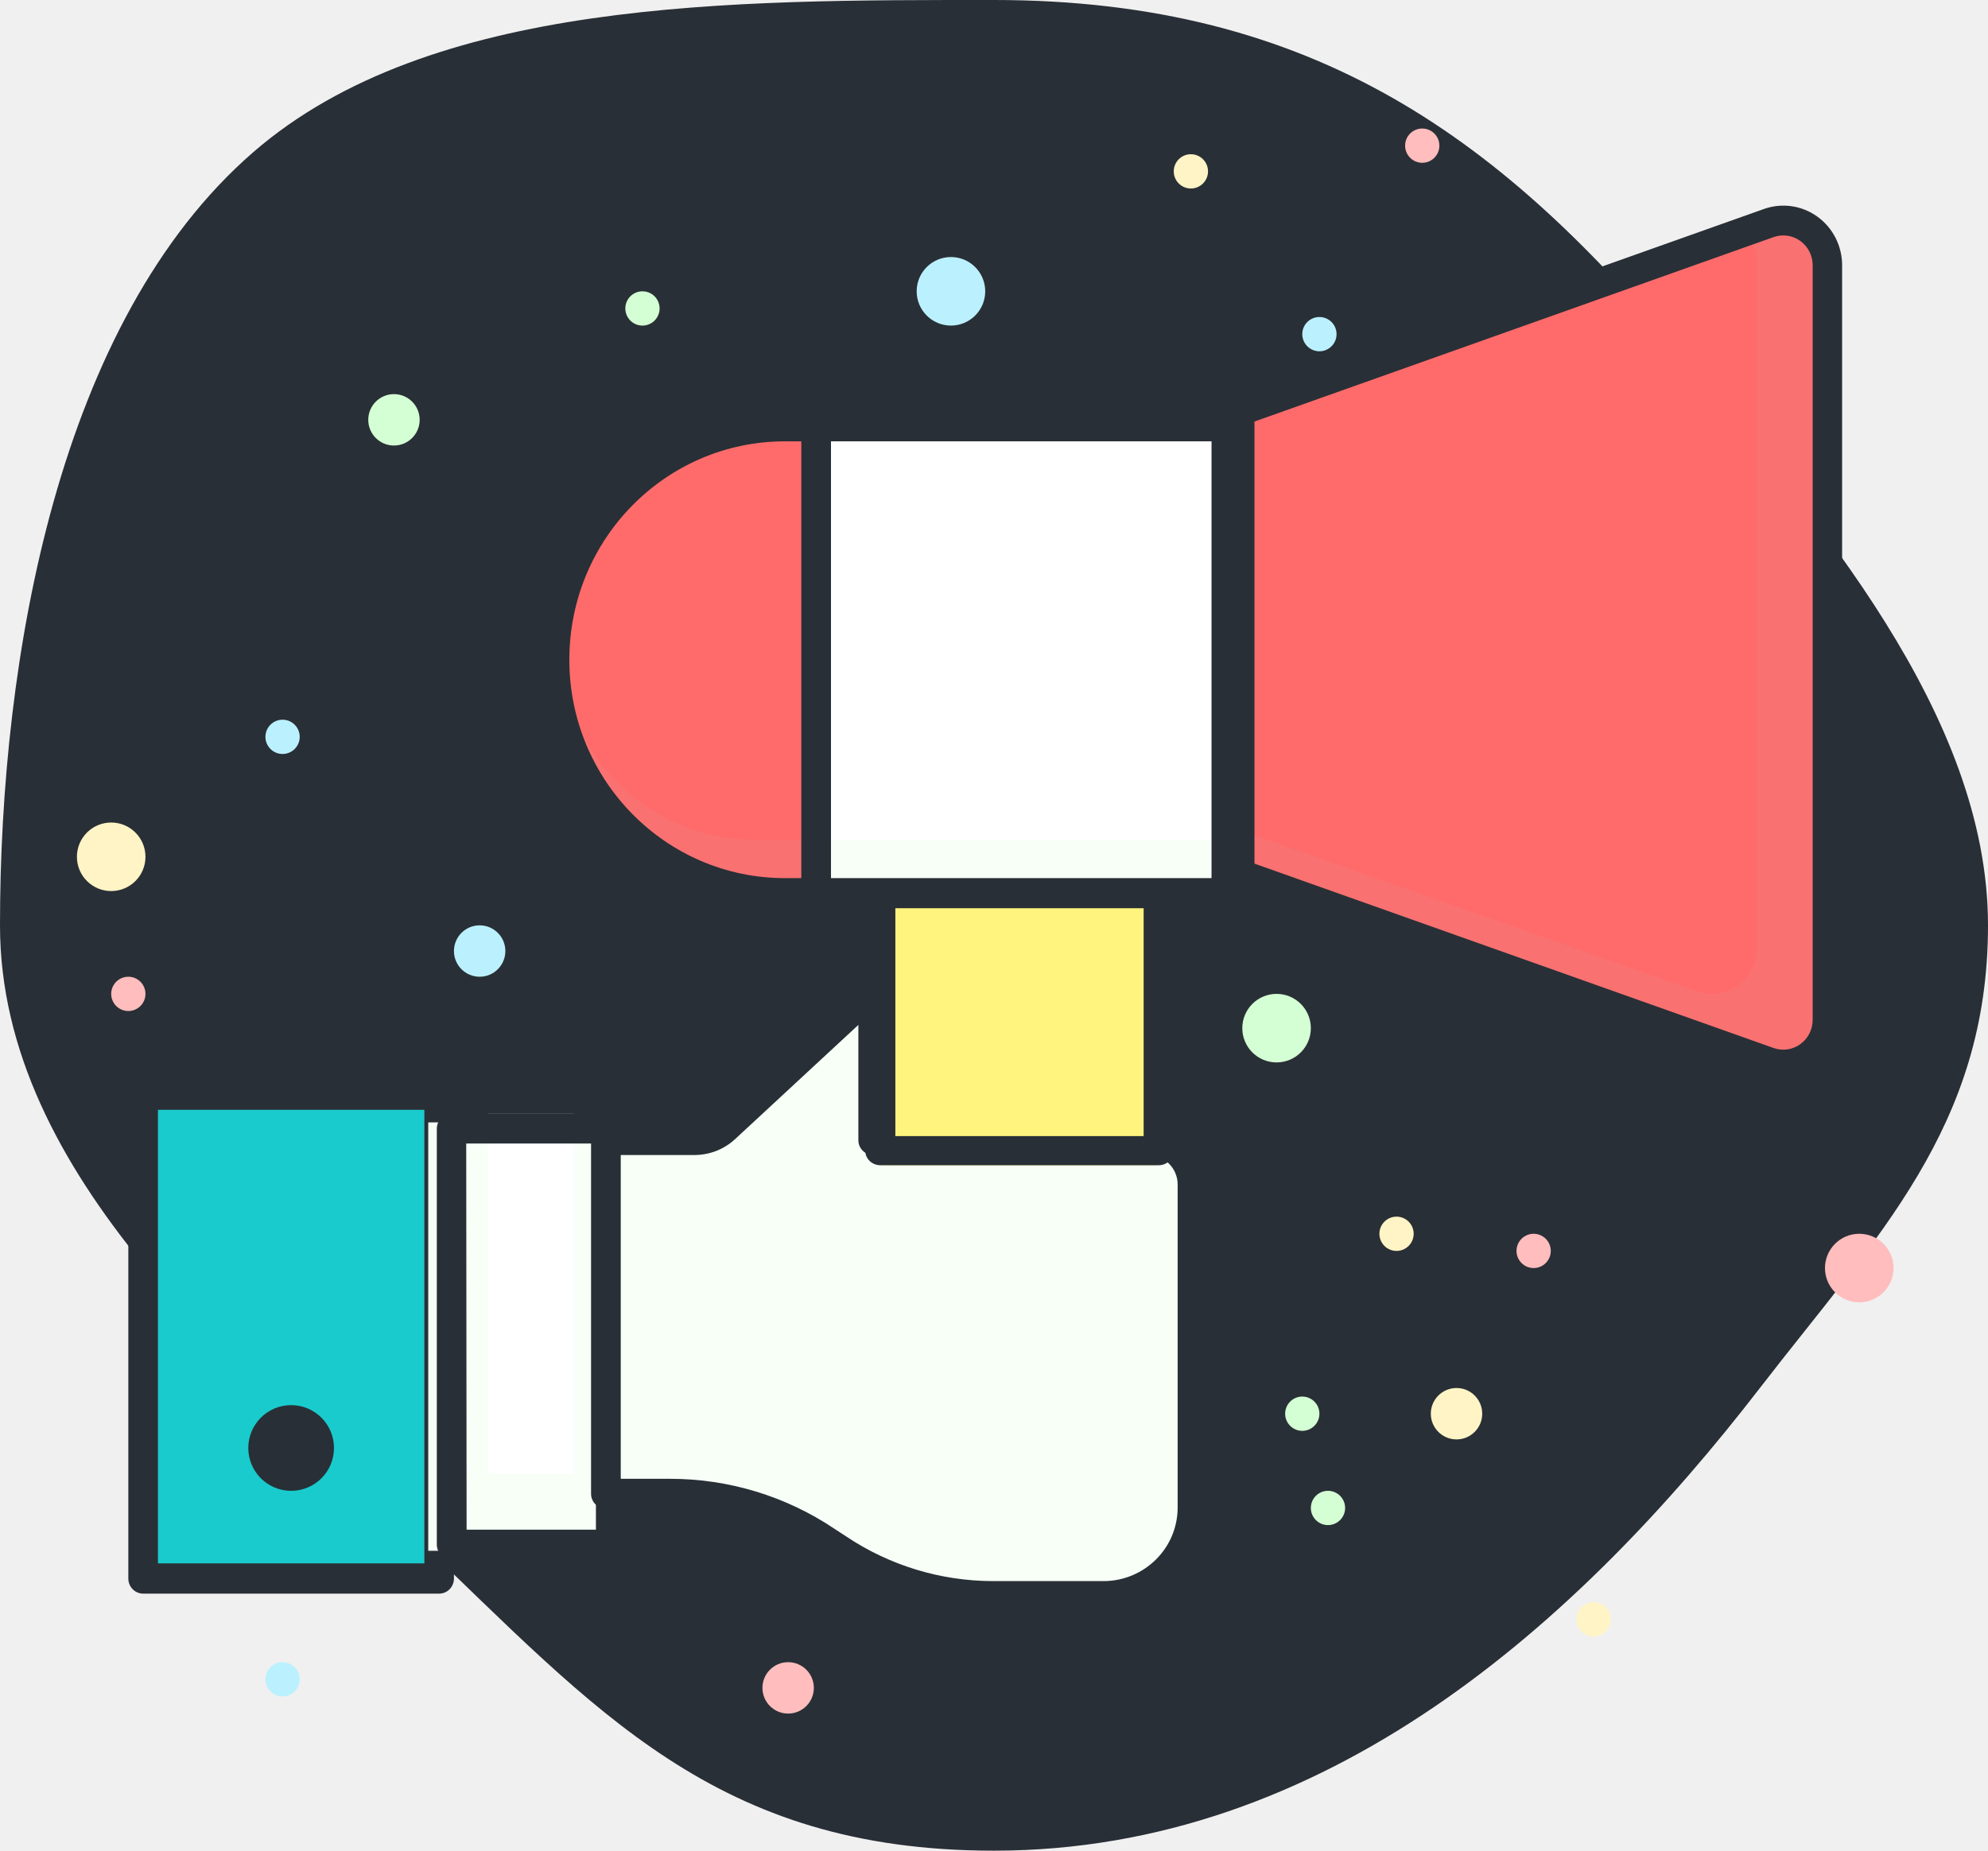
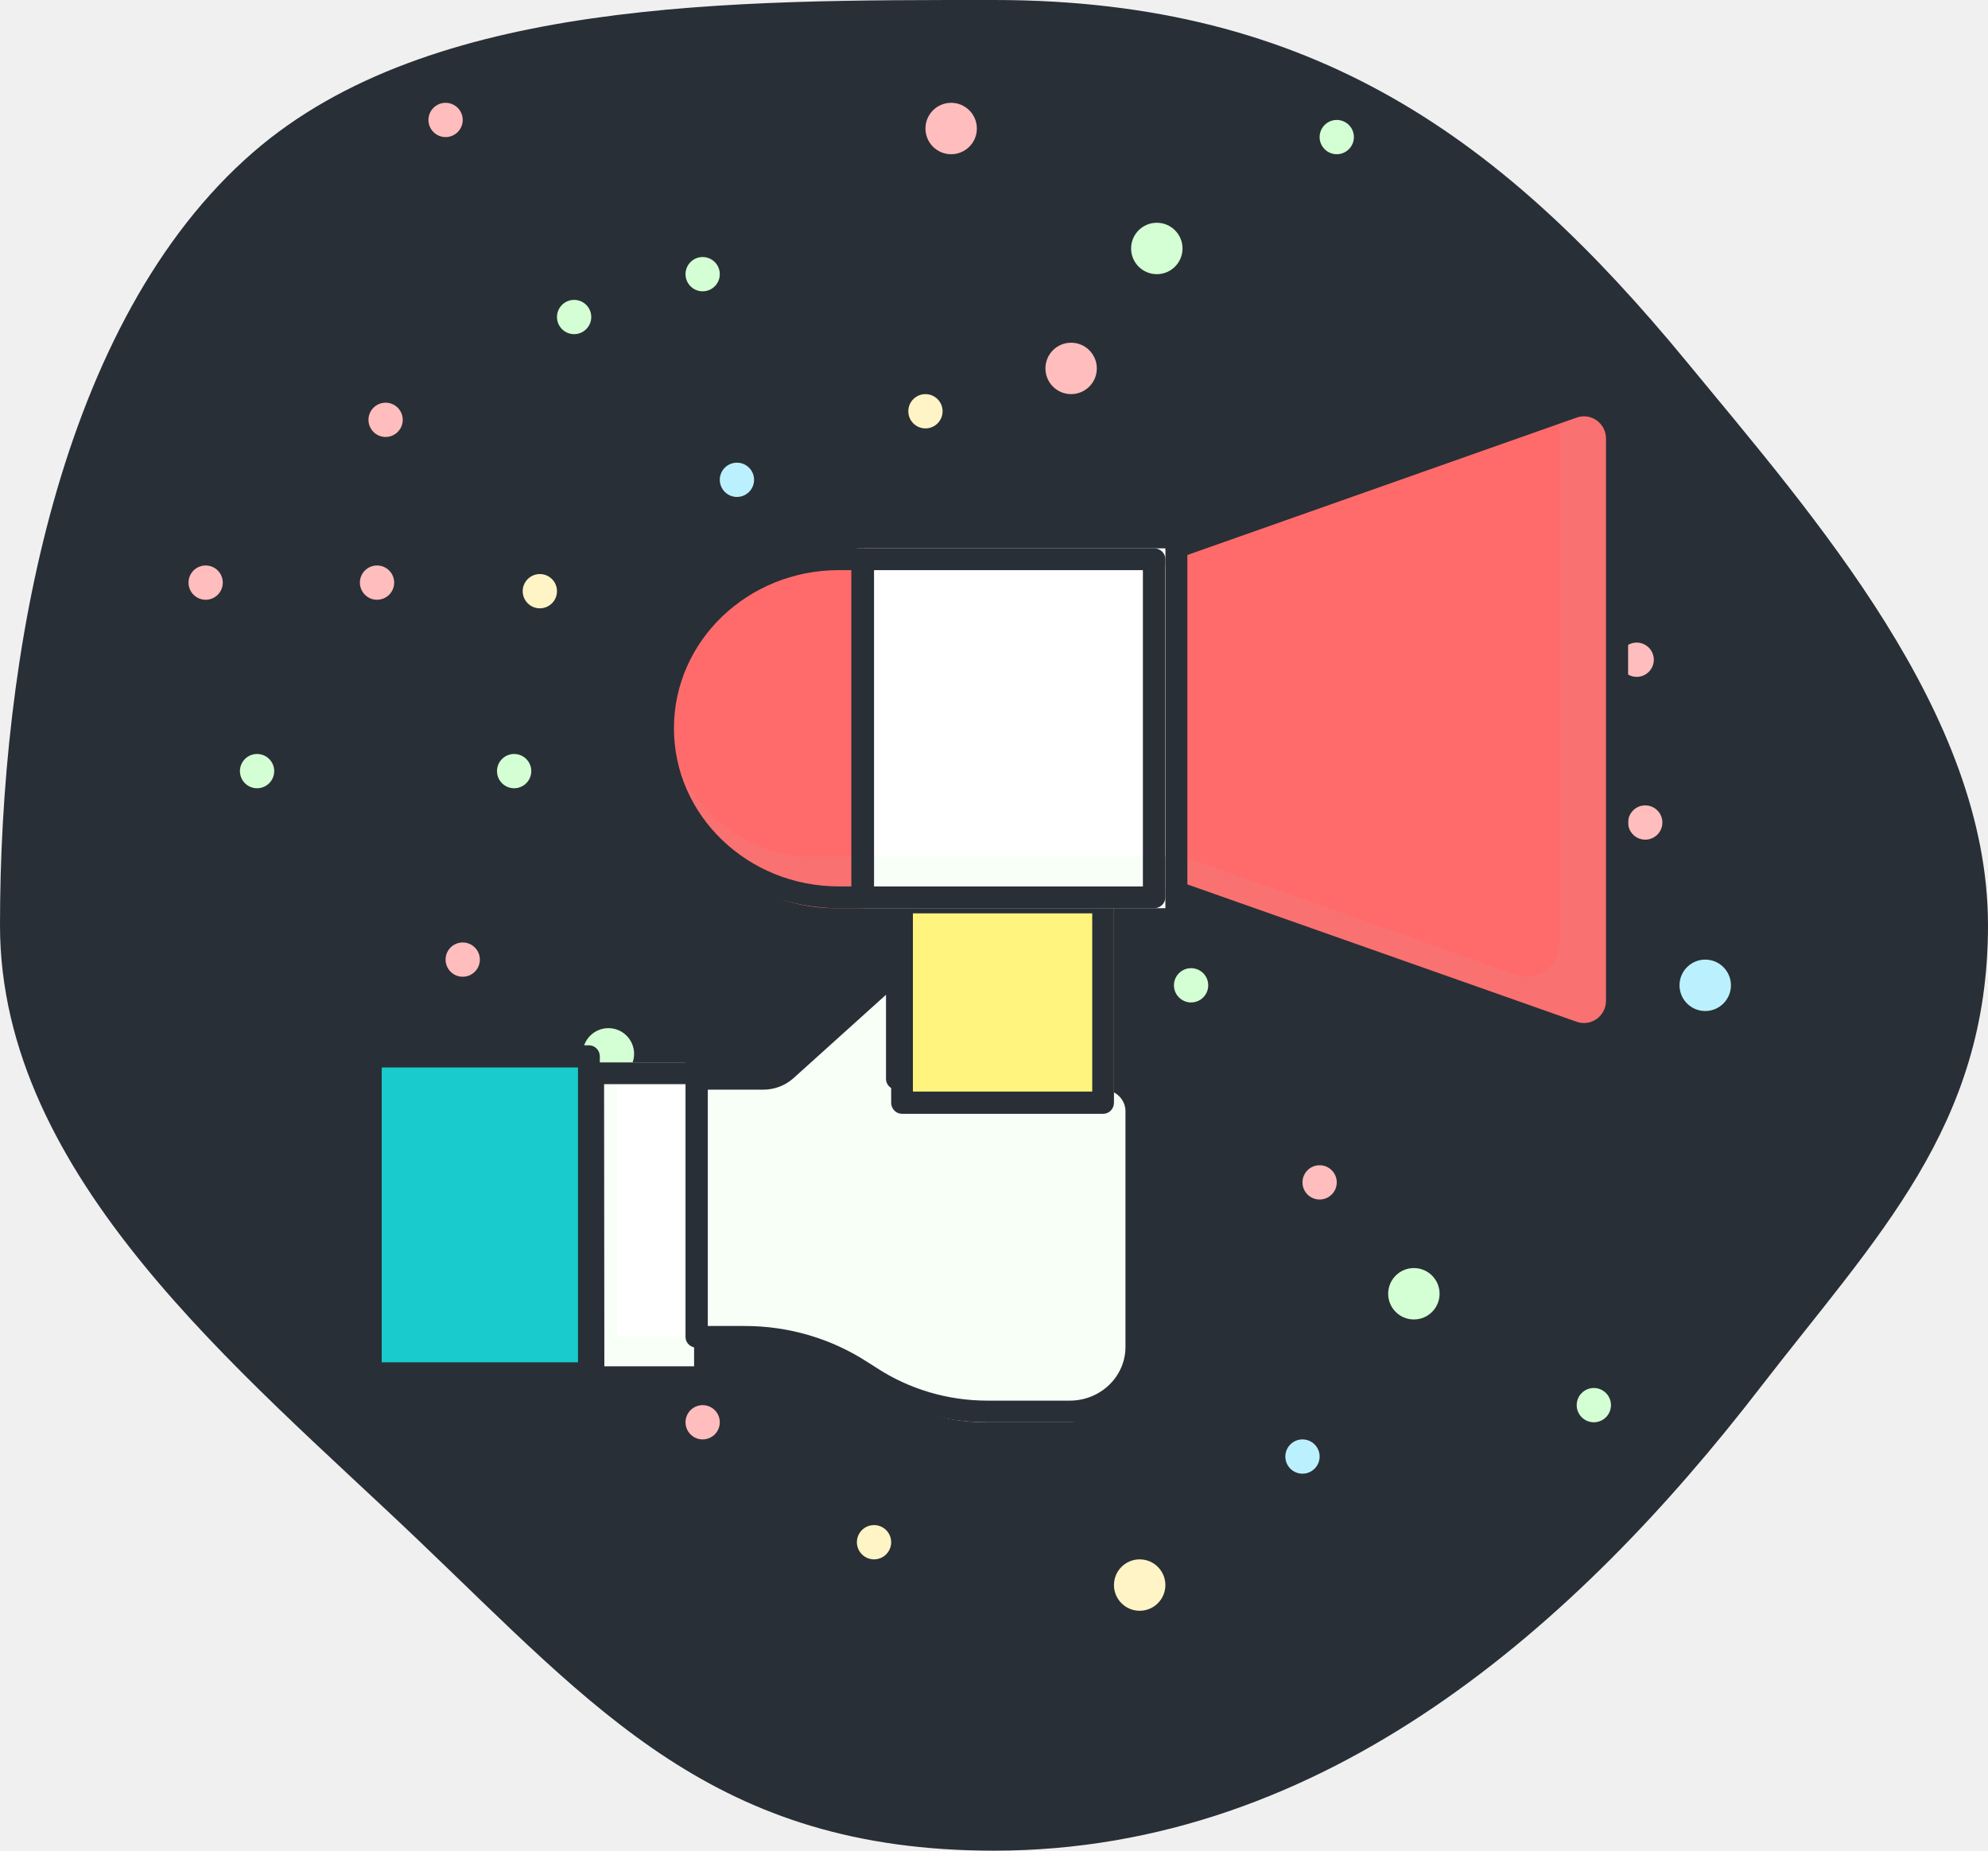
<svg xmlns="http://www.w3.org/2000/svg" width="116px" height="108px" viewBox="0 0 116 108" version="1.1">
  <g id="Icon-vox" stroke="none" stroke-width="1" fill="none" fill-rule="evenodd">
    <g>
      <path d="M58,108 C77.418,108 92.163,94.641 102.69,81 C109.528,72.139 116,65.744 116,54 C116,41.65 105.889,30.183 98.396,21.085 C87.795,8.213 76.768,-0 58,-0 C42.737,-0 25.143,-0.102 14.787,8.872 C3.409,18.731 0,38.388 0,54 C0,68.679 14.071,80.023 24.279,89.757 C34.811,99.799 41.734,108 58,108 Z" id="Oval" fill="#292F36" />
-       <g id="announcement" transform="translate(4, 8)" fill-rule="nonzero">
-         <polygon id="Rectangle" fill="#19CBCC" transform="translate(12.48837, 69.5) rotate(90) translate(-12.48837, -69.5) " points="-1.512 61 26.488 61 26.488 78 -1.512 78" />
-         <polygon id="Rectangle" fill="#19CBCC" transform="translate(11.98837, 68.5) rotate(90) translate(-11.98837, -68.5) " points="-0.512 61 24.488 61 24.488 76 -0.512 76" />
-         <path d="M21.625,85 L4.352,85 C3.875,85 3.488,84.605 3.488,84.118 L3.488,55.882 C3.488,55.395 3.875,55 4.352,55 L21.625,55 C22.102,55 22.488,55.395 22.488,55.882 L22.488,84.118 C22.488,84.605 22.102,85 21.625,85 Z M5.216,83.235 L20.761,83.235 L20.761,56.765 L5.216,56.765 L5.216,83.235 Z" id="Shape" fill="#292F36" />
-         <polygon id="Rectangle" fill="#F7FFF7" transform="translate(25.98837, 70) rotate(90) translate(-25.98837, -70) " points="13.488 65 38.488 65 38.488 75 13.488 75" />
-         <polygon id="Rectangle" fill="#FFFFFF" transform="translate(26.98837, 67.5) rotate(90) translate(-26.98837, -67.5) " points="16.488 65 37.488 65 37.488 70 16.488 70" />
-         <path d="M31.63,83 L22.346,83 C21.873,83 21.488,82.612 21.488,82.133 L21.488,57.867 C21.488,57.388 21.873,57 22.346,57 L31.63,57 C32.104,57 32.488,57.388 32.488,57.867 L32.488,82.133 C32.488,82.612 32.104,83 31.63,83 Z M23.226,81.267 L30.772,81.267 L30.772,58.733 L23.204,58.733 L23.226,81.267 Z" id="Shape" fill="#292F36" />
-         <path d="M65.488,61.186 L65.488,79.891 C65.488,82.712 63.176,85 60.324,85 L53.95,85 C50.728,84.996 47.58,84.04 44.912,82.254 L44.253,81.828 C41.585,80.042 38.437,79.085 35.215,79.082 L31.488,79.082 L31.488,58.644 L36.653,58.644 C37.295,58.631 37.908,58.382 38.374,57.945 L46.982,50 L46.982,58.631 L62.906,58.631 C64.332,58.631 65.488,59.775 65.488,61.186 Z" id="Path" fill="#F7FFF7" />
-         <path d="M60.899,59.886 L45.667,59.886 L45.667,52 L38.886,58.324 C38.407,58.772 37.776,59.021 37.121,59.021 L34.488,59.021 L34.488,75.987 L35.671,75.987 C38.902,75.991 42.059,76.962 44.735,78.777 L45.395,79.21 C48.071,81.025 51.228,81.996 54.459,82 L58.309,82 C61.17,82 63.488,79.676 63.488,76.809 L63.488,62.482 C63.488,61.048 62.329,59.886 60.899,59.886 L60.899,59.886 Z" id="Path" fill="#F7FFF7" />
-         <path d="M60.384,86 L53.967,86 C50.54,86.007 47.19,84.993 44.353,83.088 L43.694,82.659 C41.148,80.946 38.141,80.032 35.064,80.035 L31.355,80.035 C30.876,80.035 30.488,79.65 30.488,79.176 L30.488,58.561 C30.488,58.087 30.876,57.702 31.355,57.702 L36.554,57.702 C36.993,57.703 37.416,57.539 37.737,57.243 L46.402,49.229 C46.654,48.997 47.021,48.935 47.337,49.071 C47.652,49.207 47.857,49.515 47.858,49.856 L47.858,57.702 L63.022,57.702 C64.937,57.702 66.488,59.241 66.488,61.138 L66.488,80.004 C66.484,81.603 65.837,83.134 64.692,84.259 C63.546,85.383 61.996,86.01 60.384,86 L60.384,86 Z M32.221,78.299 L35.09,78.299 C38.513,78.296 41.858,79.312 44.691,81.216 L45.349,81.645 C47.896,83.358 50.903,84.272 53.98,84.269 L60.384,84.269 C62.777,84.269 64.716,82.346 64.716,79.974 L64.716,61.121 C64.716,60.172 63.94,59.403 62.983,59.403 L46.952,59.403 C46.474,59.403 46.086,59.019 46.086,58.544 L46.086,51.81 L38.889,58.48 C38.248,59.072 37.405,59.402 36.528,59.403 L32.221,59.403 L32.221,78.299 Z" id="Shape" fill="#292F36" />
-         <rect id="Rectangle" fill="#FFF47D" x="47.488" y="44" width="16" height="16" />
-         <rect id="Rectangle" fill="#FFF47D" x="47.488" y="47" width="13" height="13" />
-         <path d="M63.61,60 L47.366,60 C46.881,60 46.488,59.619 46.488,59.15 L46.488,43.85 C46.488,43.381 46.881,43 47.366,43 L63.61,43 C64.095,43 64.488,43.381 64.488,43.85 L64.488,59.15 C64.488,59.619 64.095,60 63.61,60 Z M48.244,58.3 L62.732,58.3 L62.732,44.7 L48.244,44.7 L48.244,58.3 Z" id="Shape" fill="#292F36" />
-         <path d="M98.988,53.851 L67.488,42.939 L67.488,16.061 L98.988,5.149 C99.792,4.867 100.684,4.99 101.379,5.477 C102.075,5.965 102.489,6.756 102.488,7.6 L102.488,51.421 C102.482,52.261 102.065,53.047 101.371,53.529 C100.676,54.011 99.788,54.131 98.988,53.851 L98.988,53.851 Z" id="Path" fill="#F97171" />
-         <path d="M95.038,49.851 L67.488,40.147 L67.488,16.778 L95.038,6.688 C96.72,6.099 98.488,5.31 98.488,7.122 L98.488,47.428 C98.479,48.268 98.067,49.051 97.383,49.531 C96.698,50.012 95.825,50.131 95.038,49.851 Z" id="Path" fill="#FF6B6B" />
-         <path d="M100.068,55 C99.678,54.999 99.291,54.932 98.924,54.8 L98.924,54.8 L68.063,43.835 C67.718,43.713 67.488,43.383 67.488,43.013 L67.488,15.982 C67.488,15.611 67.721,15.28 68.067,15.16 L98.928,4.195 C99.976,3.823 101.138,3.989 102.044,4.642 C102.95,5.295 103.488,6.353 103.488,7.481 L103.488,51.513 C103.488,53.437 101.953,54.996 100.059,54.996 L100.068,55 Z M99.489,53.159 C100.014,53.345 100.595,53.261 101.048,52.935 C101.501,52.608 101.77,52.078 101.77,51.513 L101.77,7.481 C101.77,6.917 101.501,6.387 101.048,6.06 C100.595,5.733 100.014,5.65 99.489,5.836 L69.199,16.6 L69.199,42.399 L99.489,53.159 Z" id="Shape" fill="#292F36" />
-         <rect id="Rectangle" fill="#F7FFF7" x="43.488" y="17" width="24" height="27" />
-         <rect id="Rectangle" fill="#FFFFFF" x="43.488" y="17" width="24" height="24" />
-         <path d="M67.591,45 L43.386,45 C42.89,45 42.488,44.607 42.488,44.123 L42.488,16.877 C42.488,16.393 42.89,16 43.386,16 L67.591,16 C68.086,16 68.488,16.393 68.488,16.877 L68.488,44.123 C68.488,44.607 68.086,45 67.591,45 Z M44.284,43.245 L66.693,43.245 L66.693,17.755 L44.284,17.755 L44.284,43.245 Z" id="Shape" fill="#292F36" />
-         <path d="M41.701,17 L43.488,17 L43.488,44 L41.701,44 C34.404,44 28.488,37.956 28.488,30.5 L28.488,30.5 C28.488,23.044 34.404,17 41.701,17 L41.701,17 Z" id="Path" fill="#F97171" />
-         <path d="M39.968,17 L43.488,17 L43.488,41 L39.968,41 C33.628,41 28.488,35.62 28.488,28.984 L28.488,28.984 C28.505,22.361 33.64,17 39.968,17 Z" id="Path" fill="#FF6B6B" />
-         <path d="M43.622,45 L41.803,45 C33.897,45 27.488,38.508 27.488,30.5 C27.488,22.492 33.897,16 41.803,16 L43.622,16 C44.101,16 44.488,16.393 44.488,16.877 L44.488,44.123 C44.488,44.607 44.101,45 43.622,45 Z M41.803,17.755 C34.854,17.755 29.221,23.461 29.221,30.5 C29.221,37.539 34.854,43.245 41.803,43.245 L42.756,43.245 L42.756,17.755 L41.803,17.755 Z" id="Shape" fill="#292F36" />
-         <circle id="Oval" fill="#292F36" cx="12.988" cy="76.5" r="2.5" />
-         <circle id="Oval" fill="#D4FFD4" cx="70.488" cy="52" r="2" />
-         <circle id="Oval" fill="#D4FFD4" cx="18.988" cy="16.5" r="1.5" />
-         <circle id="Oval" fill="#D4FFD4" cx="33.488" cy="10" r="1" />
-         <circle id="Oval" fill="#D4FFD4" cx="73.488" cy="80" r="1" />
-         <circle id="Oval" fill="#D4FFD4" cx="71.988" cy="74.5" r="1" />
-         <circle id="Oval" fill="#FFBDBD" cx="104.488" cy="66" r="2" />
-         <circle id="Oval" fill="#FFBDBD" cx="41.988" cy="90.5" r="1.5" />
-         <circle id="Oval" fill="#FFBDBD" cx="85.488" cy="65" r="1" />
-         <circle id="Oval" fill="#FFBDBD" cx="3.488" cy="50" r="1" />
-         <circle id="Oval" fill="#FFBDBD" cx="78.988" cy="0.5" r="1" />
-         <circle id="Oval" fill="#BBF1FF" cx="51.488" cy="9" r="2" />
-         <circle id="Oval" fill="#BBF1FF" cx="23.988" cy="47.5" r="1.5" />
-         <circle id="Oval" fill="#BBF1FF" cx="12.488" cy="90" r="1" />
-         <circle id="Oval" fill="#BBF1FF" cx="12.488" cy="35" r="1" />
-         <circle id="Oval" fill="#BBF1FF" cx="72.988" cy="11.5" r="1" />
-         <circle id="Oval" fill="#FFF4C5" cx="2.488" cy="42" r="2" />
-         <circle id="Oval" fill="#FFF4C5" cx="80.988" cy="74.5" r="1.5" />
-         <circle id="Oval" fill="#FFF4C5" cx="77.488" cy="64" r="1" />
-         <circle id="Oval" fill="#FFF4C5" cx="65.488" cy="2" r="1" />
-         <circle id="Oval" fill="#FFF4C5" cx="88.988" cy="86.5" r="1" />
+       <g id="Group" transform="translate(26, 20)" fill-rule="nonzero">
+         <circle id="Oval" fill="#D4FFD4" cx="56.5" cy="55.5" r="1.5" />
+         <circle id="Oval" fill="#D4FFD4" cx="51" cy="10" r="1" />
+         <circle id="Oval" fill="#D4FFD4" cx="67" cy="62" r="1" />
+         <circle id="Oval" fill="#D4FFD4" cx="4" cy="25" r="1" />
+         <circle id="Oval" fill="#D4FFD4" cx="58.5" cy="12.5" r="1" />
+         <circle id="Oval" fill="#FFBDBD" cx="36.5" cy="1.5" r="1.5" />
+         <circle id="Oval" fill="#FFBDBD" cx="1" cy="36" r="1" />
+         <circle id="Oval" fill="#FFBDBD" cx="70" cy="28" r="1" />
+         <circle id="Oval" fill="#FFBDBD" cx="15" cy="63" r="1" />
+         <circle id="Oval" fill="#FFBDBD" cx="69.5" cy="18.5" r="1" />
+         <circle id="Oval" fill="#BBF1FF" cx="73.5" cy="37.5" r="1.5" />
+         <circle id="Oval" fill="#BBF1FF" cx="17" cy="8" r="1" />
+         <circle id="Oval" fill="#BBF1FF" cx="7" cy="54" r="1" />
+         <circle id="Oval" fill="#BBF1FF" cx="50" cy="65" r="1" />
+         <circle id="Oval" fill="#BBF1FF" cx="62.5" cy="23.5" r="1" />
+         <circle id="Oval" fill="#FFF4C5" cx="40.5" cy="72.5" r="1.5" />
+         <circle id="Oval" fill="#FFF4C5" cx="25" cy="70" r="1" />
+         <circle id="Oval" fill="#FFF4C5" cx="58" cy="19" r="1" />
+         <circle id="Oval" fill="#FFF4C5" cx="28" cy="4" r="1" />
+         <circle id="Oval" fill="#FFF4C5" cx="5.5" cy="14.5" r="1" />
+       </g>
+       <g id="Group" transform="translate(46.5, 38) scale(1, -1) translate(-46.5, -38) translate(11, 6)" fill-rule="nonzero">
+         <circle id="Oval" fill="#D4FFD4" cx="56.5" cy="55.5" r="1.5" />
+         <circle id="Oval" fill="#D4FFD4" cx="51" cy="10" r="1" />
+         <circle id="Oval" fill="#D4FFD4" cx="67" cy="62" r="1" />
+         <circle id="Oval" fill="#D4FFD4" cx="4" cy="25" r="1" />
+         <circle id="Oval" fill="#D4FFD4" cx="58.5" cy="12.5" r="1" />
+         <circle id="Oval" fill="#FFBDBD" cx="36.5" cy="1.5" r="1.5" />
+         <circle id="Oval" fill="#FFBDBD" cx="1" cy="36" r="1" />
+         <circle id="Oval" fill="#FFBDBD" cx="70" cy="28" r="1" />
+         <circle id="Oval" fill="#FFBDBD" cx="15" cy="63" r="1" />
+         <circle id="Oval" fill="#FFBDBD" cx="69.5" cy="18.5" r="1" />
+       </g>
+       <g id="Group" transform="translate(56.5, 38) scale(-1, 1) translate(-56.5, -38) translate(21, 6)" fill-rule="nonzero">
+         <circle id="Oval" fill="#D4FFD4" cx="56.5" cy="55.5" r="1.5" />
+         <circle id="Oval" fill="#D4FFD4" cx="51" cy="10" r="1" />
+         <circle id="Oval" fill="#D4FFD4" cx="67" cy="62" r="1" />
+         <circle id="Oval" fill="#D4FFD4" cx="4" cy="25" r="1" />
+         <circle id="Oval" fill="#D4FFD4" cx="58.5" cy="12.5" r="1" />
+         <circle id="Oval" fill="#FFBDBD" cx="36.5" cy="1.5" r="1.5" />
+         <circle id="Oval" fill="#FFBDBD" cx="1" cy="36" r="1" />
+         <circle id="Oval" fill="#FFBDBD" cx="70" cy="28" r="1" />
+         <circle id="Oval" fill="#FFBDBD" cx="15" cy="63" r="1" />
+         <circle id="Oval" fill="#FFBDBD" cx="69.5" cy="18.5" r="1" />
+       </g>
+       <g id="announcement" transform="translate(21, 23)" fill-rule="nonzero">
+         <rect id="Rectangle" fill="#19CBCC" transform="translate(7, 47.5) rotate(90) translate(-7, -47.5) " x="-2" y="41" width="18" height="13" />
+         <path d="M13.364,60 L0.636,60 C0.285,60 0,59.71 0,59.353 L0,38.647 C0,38.29 0.285,38 0.636,38 L13.364,38 C13.715,38 14,38.29 14,38.647 L14,59.353 C14,59.71 13.715,60 13.364,60 Z M1.273,58.706 L12.727,58.706 L12.727,39.294 L1.273,39.294 L1.273,58.706 Z" id="Shape" fill="#292F36" />
+         <polygon id="Rectangle" fill="#F7FFF7" transform="translate(16.5, 48.5) rotate(90) translate(-16.5, -48.5) " points="7.5 45.5 25.5 45.5 25.5 51.5 7.5 51.5" />
+         <polygon id="Rectangle" fill="#FFFFFF" transform="translate(17, 47) rotate(90) translate(-17, -47) " points="9 45 25 45 25 49 9 49" />
+         <path d="M20.376,58 L13.624,58 C13.279,58 13,57.716 13,57.367 L13,39.633 C13,39.284 13.279,39 13.624,39 L20.376,39 C20.721,39 21,39.284 21,39.633 L21,57.367 C21,57.716 20.721,58 20.376,58 Z M14.264,56.733 L19.752,56.733 L19.752,40.267 L14.248,40.267 L14.264,56.733 Z" id="Shape" fill="#292F36" />
+         <path d="M45,42.309 L45,56.204 C45,58.301 43.3,60 41.203,60 L36.516,60 C34.147,59.997 31.832,59.287 29.87,57.96 L29.386,57.644 C27.424,56.317 25.11,55.606 22.741,55.603 L20,55.603 L20,40.421 L23.797,40.421 C24.269,40.411 24.72,40.226 25.063,39.902 L31.392,34 L31.392,40.411 L43.101,40.411 C44.15,40.411 45,41.261 45,42.309 Z" id="Path" fill="#F7FFF7" />
+         <path d="M42.125,41.783 L31.095,41.783 L31.095,36 L26.185,40.638 C25.838,40.966 25.381,41.149 24.907,41.149 L23,41.149 L23,53.59 L23.856,53.59 C26.196,53.593 28.482,54.306 30.42,55.637 L30.898,55.954 C32.836,57.285 35.122,57.997 37.462,58 L40.249,58 C42.321,58 44,56.296 44,54.193 L44,43.687 C44,42.635 43.16,41.783 42.125,41.783 L42.125,41.783 Z" id="Path" fill="#F7FFF7" />
+         <path d="M41.421,60 L36.609,60 C34.039,60.005 31.526,59.265 29.398,57.875 L28.904,57.562 C26.995,56.312 24.739,55.645 22.431,55.647 L19.65,55.647 C19.291,55.647 19,55.366 19,55.02 L19,39.977 C19,39.631 19.291,39.35 19.65,39.35 L23.549,39.35 C23.878,39.351 24.195,39.231 24.436,39.015 L30.935,33.167 C31.125,32.998 31.4,32.953 31.636,33.052 C31.873,33.151 32.026,33.376 32.027,33.625 L32.027,39.35 L43.4,39.35 C44.836,39.35 46,40.473 46,41.858 L46,55.625 C45.997,56.791 45.512,57.908 44.653,58.729 C43.794,59.55 42.631,60.007 41.421,60 L41.421,60 Z M20.3,54.381 L22.451,54.381 C25.018,54.378 27.527,55.119 29.652,56.509 L30.146,56.822 C32.056,58.072 34.311,58.739 36.619,58.737 L41.421,58.737 C43.216,58.737 44.671,57.334 44.671,55.603 L44.671,41.845 C44.671,41.153 44.089,40.591 43.371,40.591 L31.348,40.591 C30.989,40.591 30.698,40.311 30.698,39.965 L30.698,35.051 L25.301,39.918 C24.82,40.35 24.187,40.591 23.53,40.591 L20.3,40.591 L20.3,54.381 Z" id="Shape" fill="#292F36" />
+         <rect id="Rectangle" fill="#FFF47D" x="32" y="29" width="12" height="12" />
+         <rect id="Rectangle" fill="#FFF47D" x="32" y="32" width="10" height="10" />
+         <path d="M43.366,42 L31.634,42 C31.284,42 31,41.709 31,41.35 L31,29.65 C31,29.291 31.284,29 31.634,29 L43.366,29 C43.716,29 44,29.291 44,29.65 L44,41.35 C44,41.709 43.716,42 43.366,42 Z M32.268,40.7 L42.732,40.7 L42.732,30.3 L32.268,30.3 L32.268,40.7 Z" id="Shape" fill="#292F36" />
+         <path d="M70.4,36.891 L47,28.874 L47,9.126 L70.4,1.109 C70.997,0.903 71.659,0.993 72.176,1.351 C72.693,1.709 73,2.29 73,2.911 L73,35.105 C72.995,35.723 72.686,36.299 72.17,36.654 C71.654,37.008 70.994,37.097 70.4,36.891 L70.4,36.891 Z" id="Path" fill="#F97171" />
+         <path d="M67.44,33.888 L47,26.61 L47,9.084 L67.44,1.516 C68.688,1.074 70,0.483 70,1.841 L70,32.071 C69.993,32.701 69.688,33.288 69.18,33.648 C68.672,34.009 68.024,34.098 67.44,33.888 Z" id="Path" fill="#FF6B6B" />
+         <path d="M71.435,38 C71.142,37.999 70.852,37.949 70.576,37.851 L70.576,37.851 L47.431,29.681 C47.173,29.59 47,29.344 47,29.068 L47,8.928 C47,8.651 47.174,8.405 47.434,8.315 L70.58,0.145 C71.366,-0.132 72.237,-0.008 72.917,0.479 C73.596,0.965 74,1.753 74,2.594 L74,35.402 C74,36.835 72.849,37.997 71.428,37.997 L71.435,38 Z M71.001,36.628 C71.394,36.767 71.83,36.705 72.17,36.461 C72.51,36.217 72.711,35.823 72.711,35.402 L72.711,2.594 C72.711,2.173 72.51,1.779 72.17,1.535 C71.83,1.292 71.394,1.229 71.001,1.368 L48.283,9.388 L48.283,28.611 L71.001,36.628 Z" id="Shape" fill="#292F36" />
+         <rect id="Rectangle" fill="#F7FFF7" x="29" y="10" width="18" height="20" />
+         <rect id="Rectangle" fill="#FFFFFF" x="29" y="9" width="18" height="18" />
+         <path d="M46.344,30 L28.656,30 C28.294,30 28,29.716 28,29.365 L28,9.635 C28,9.284 28.294,9 28.656,9 L46.344,9 C46.706,9 47,9.284 47,9.635 L47,29.365 C47,29.716 46.706,30 46.344,30 Z M29.312,28.729 L45.688,28.729 L45.688,10.271 L29.312,10.271 L29.312,28.729 Z" id="Shape" fill="#292F36" />
+         <path d="M27.689,10 L29,10 L29,30 L27.689,30 C22.338,30 18,25.523 18,20 L18,20 C18,14.477 22.338,10 27.689,10 L27.689,10 Z" id="Path" fill="#F97171" />
+         <path d="M26.418,10 L29,10 L29,27 L26.418,27 C21.769,27 18,23.189 18,18.489 L18,18.489 C18.012,13.797 21.778,10 26.418,10 Z" id="Path" fill="#FF6B6B" />
+         <path d="M29.338,30 L27.946,30 C21.901,30 17,25.299 17,19.5 C17,13.701 21.901,9 27.946,9 L29.338,9 C29.703,9 30,9.284 30,9.635 L30,29.365 C30,29.716 29.703,30 29.338,30 Z M27.946,10.271 C22.633,10.271 18.325,14.403 18.325,19.5 C18.325,24.597 22.633,28.729 27.946,28.729 L28.675,28.729 L28.675,10.271 L27.946,10.271 Z" id="Shape" fill="#292F36" />
      </g>
    </g>
  </g>
</svg>
